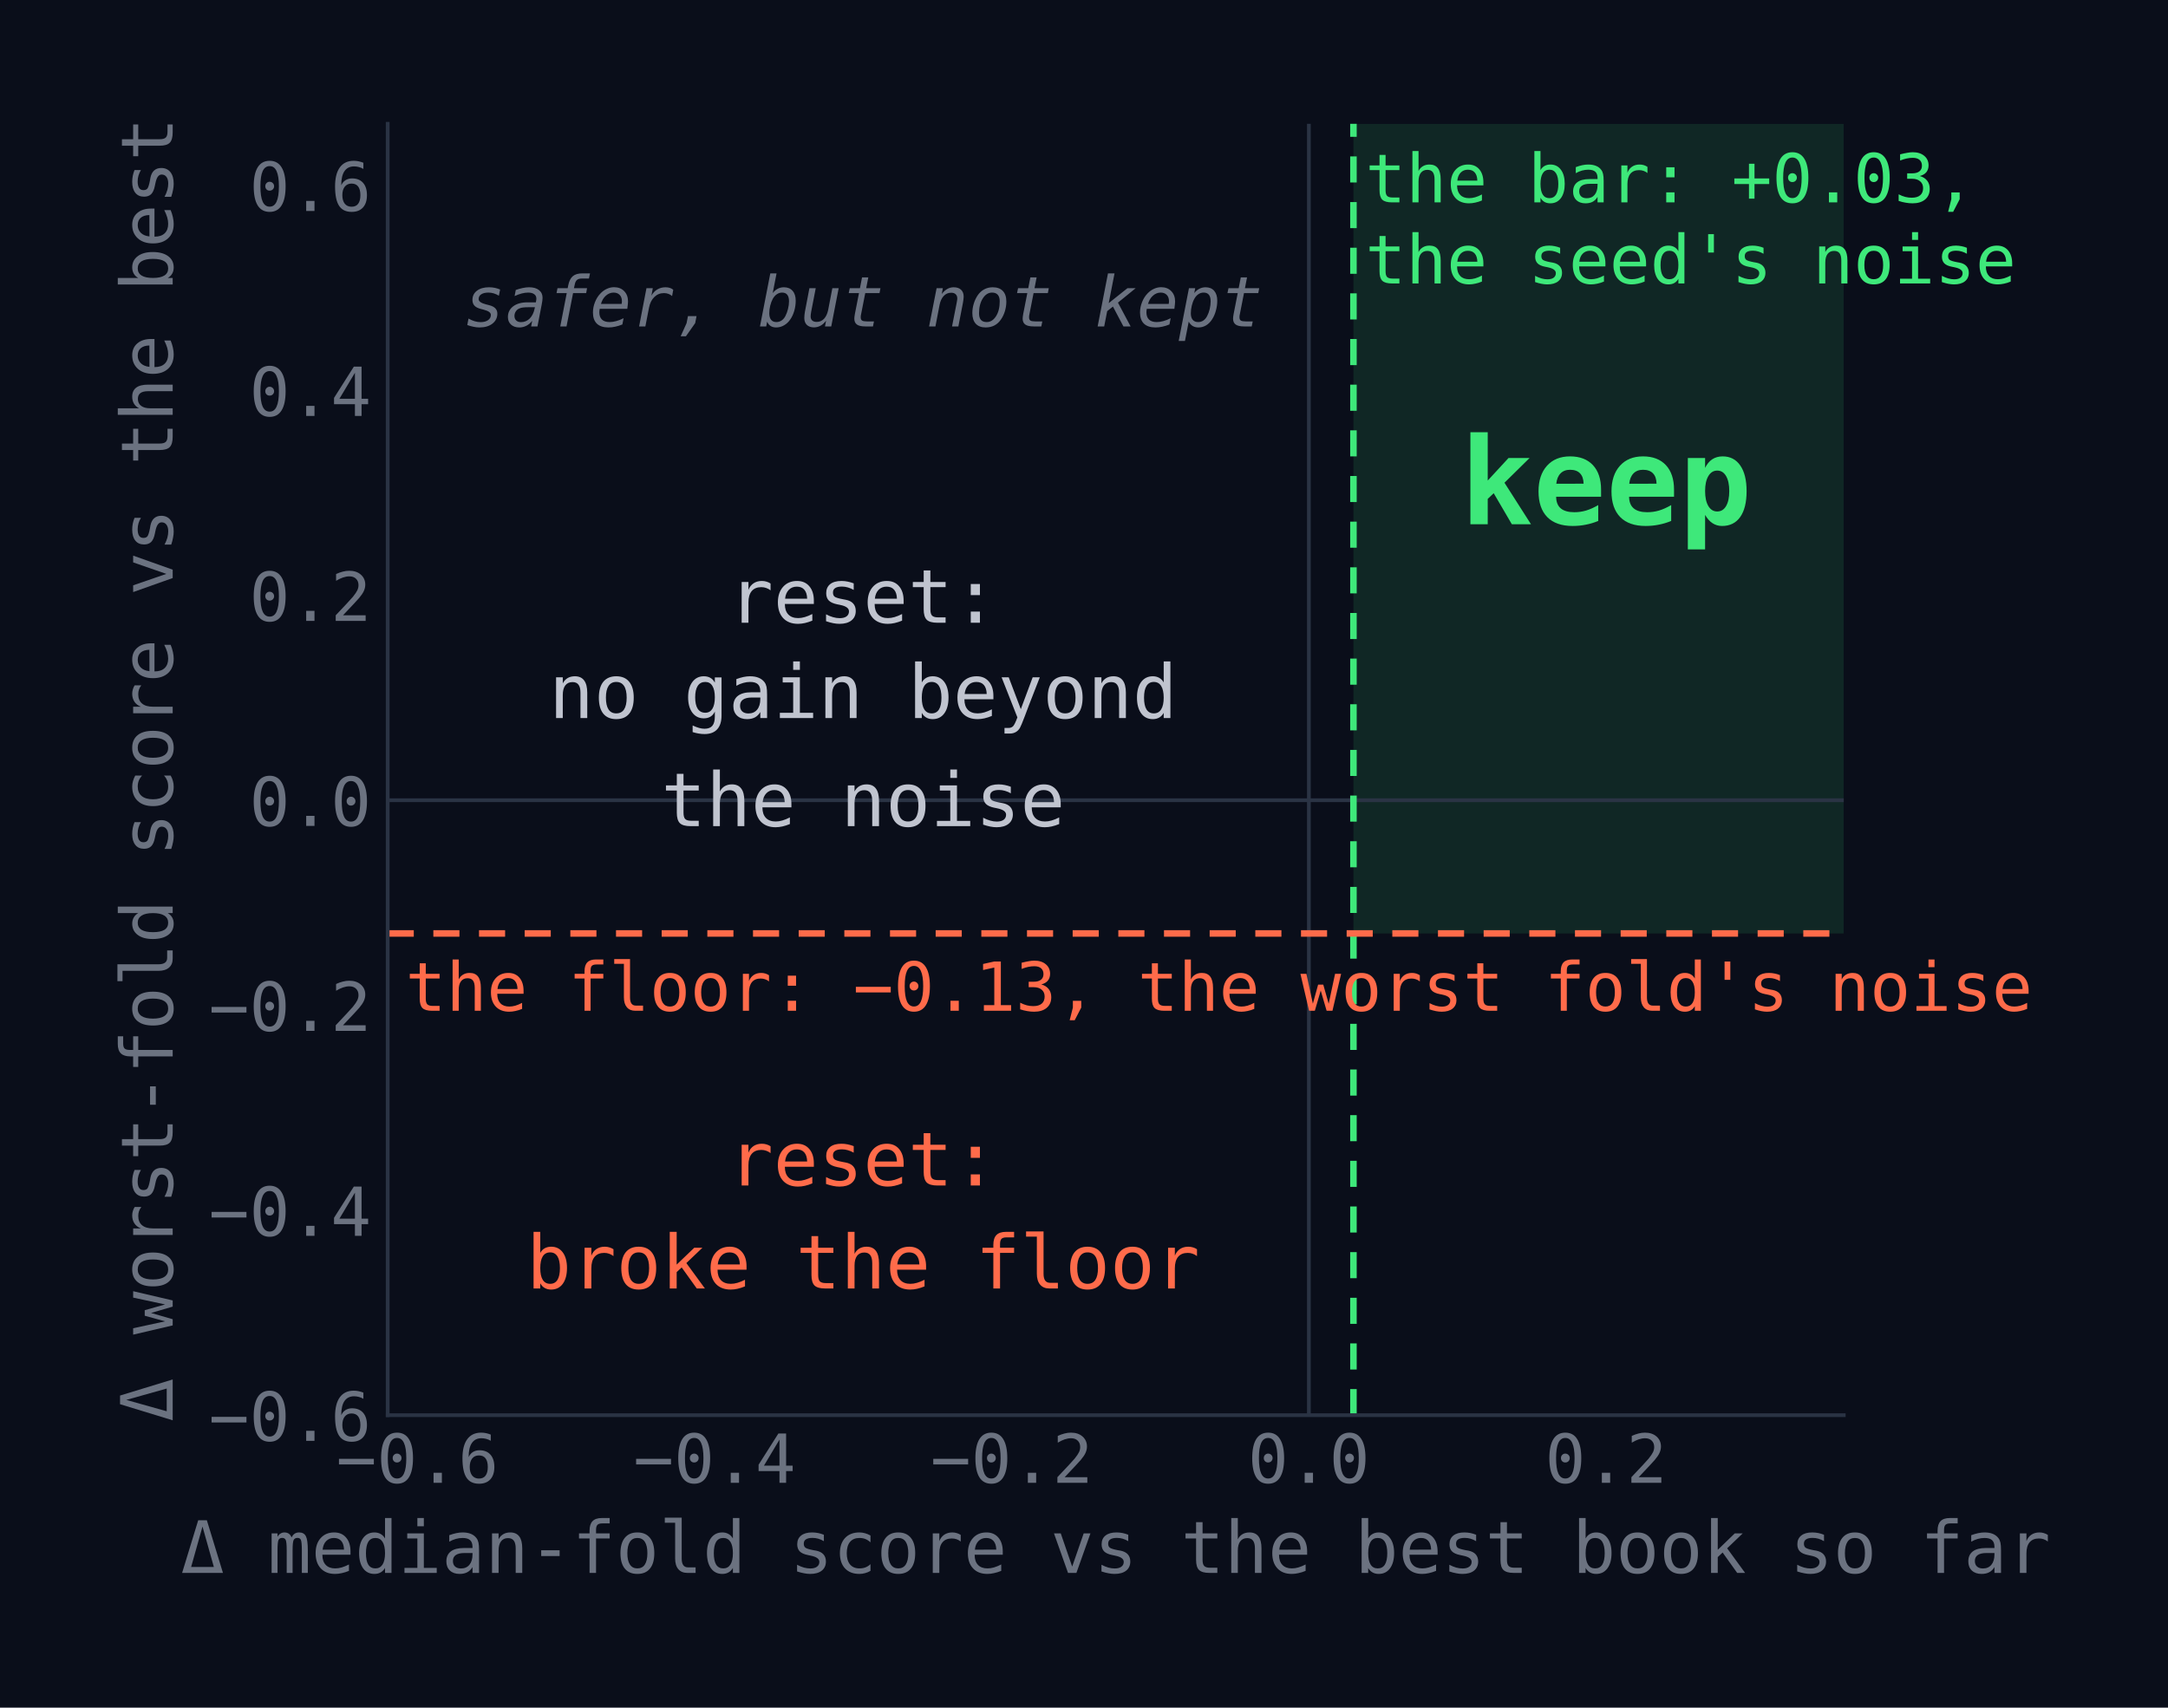
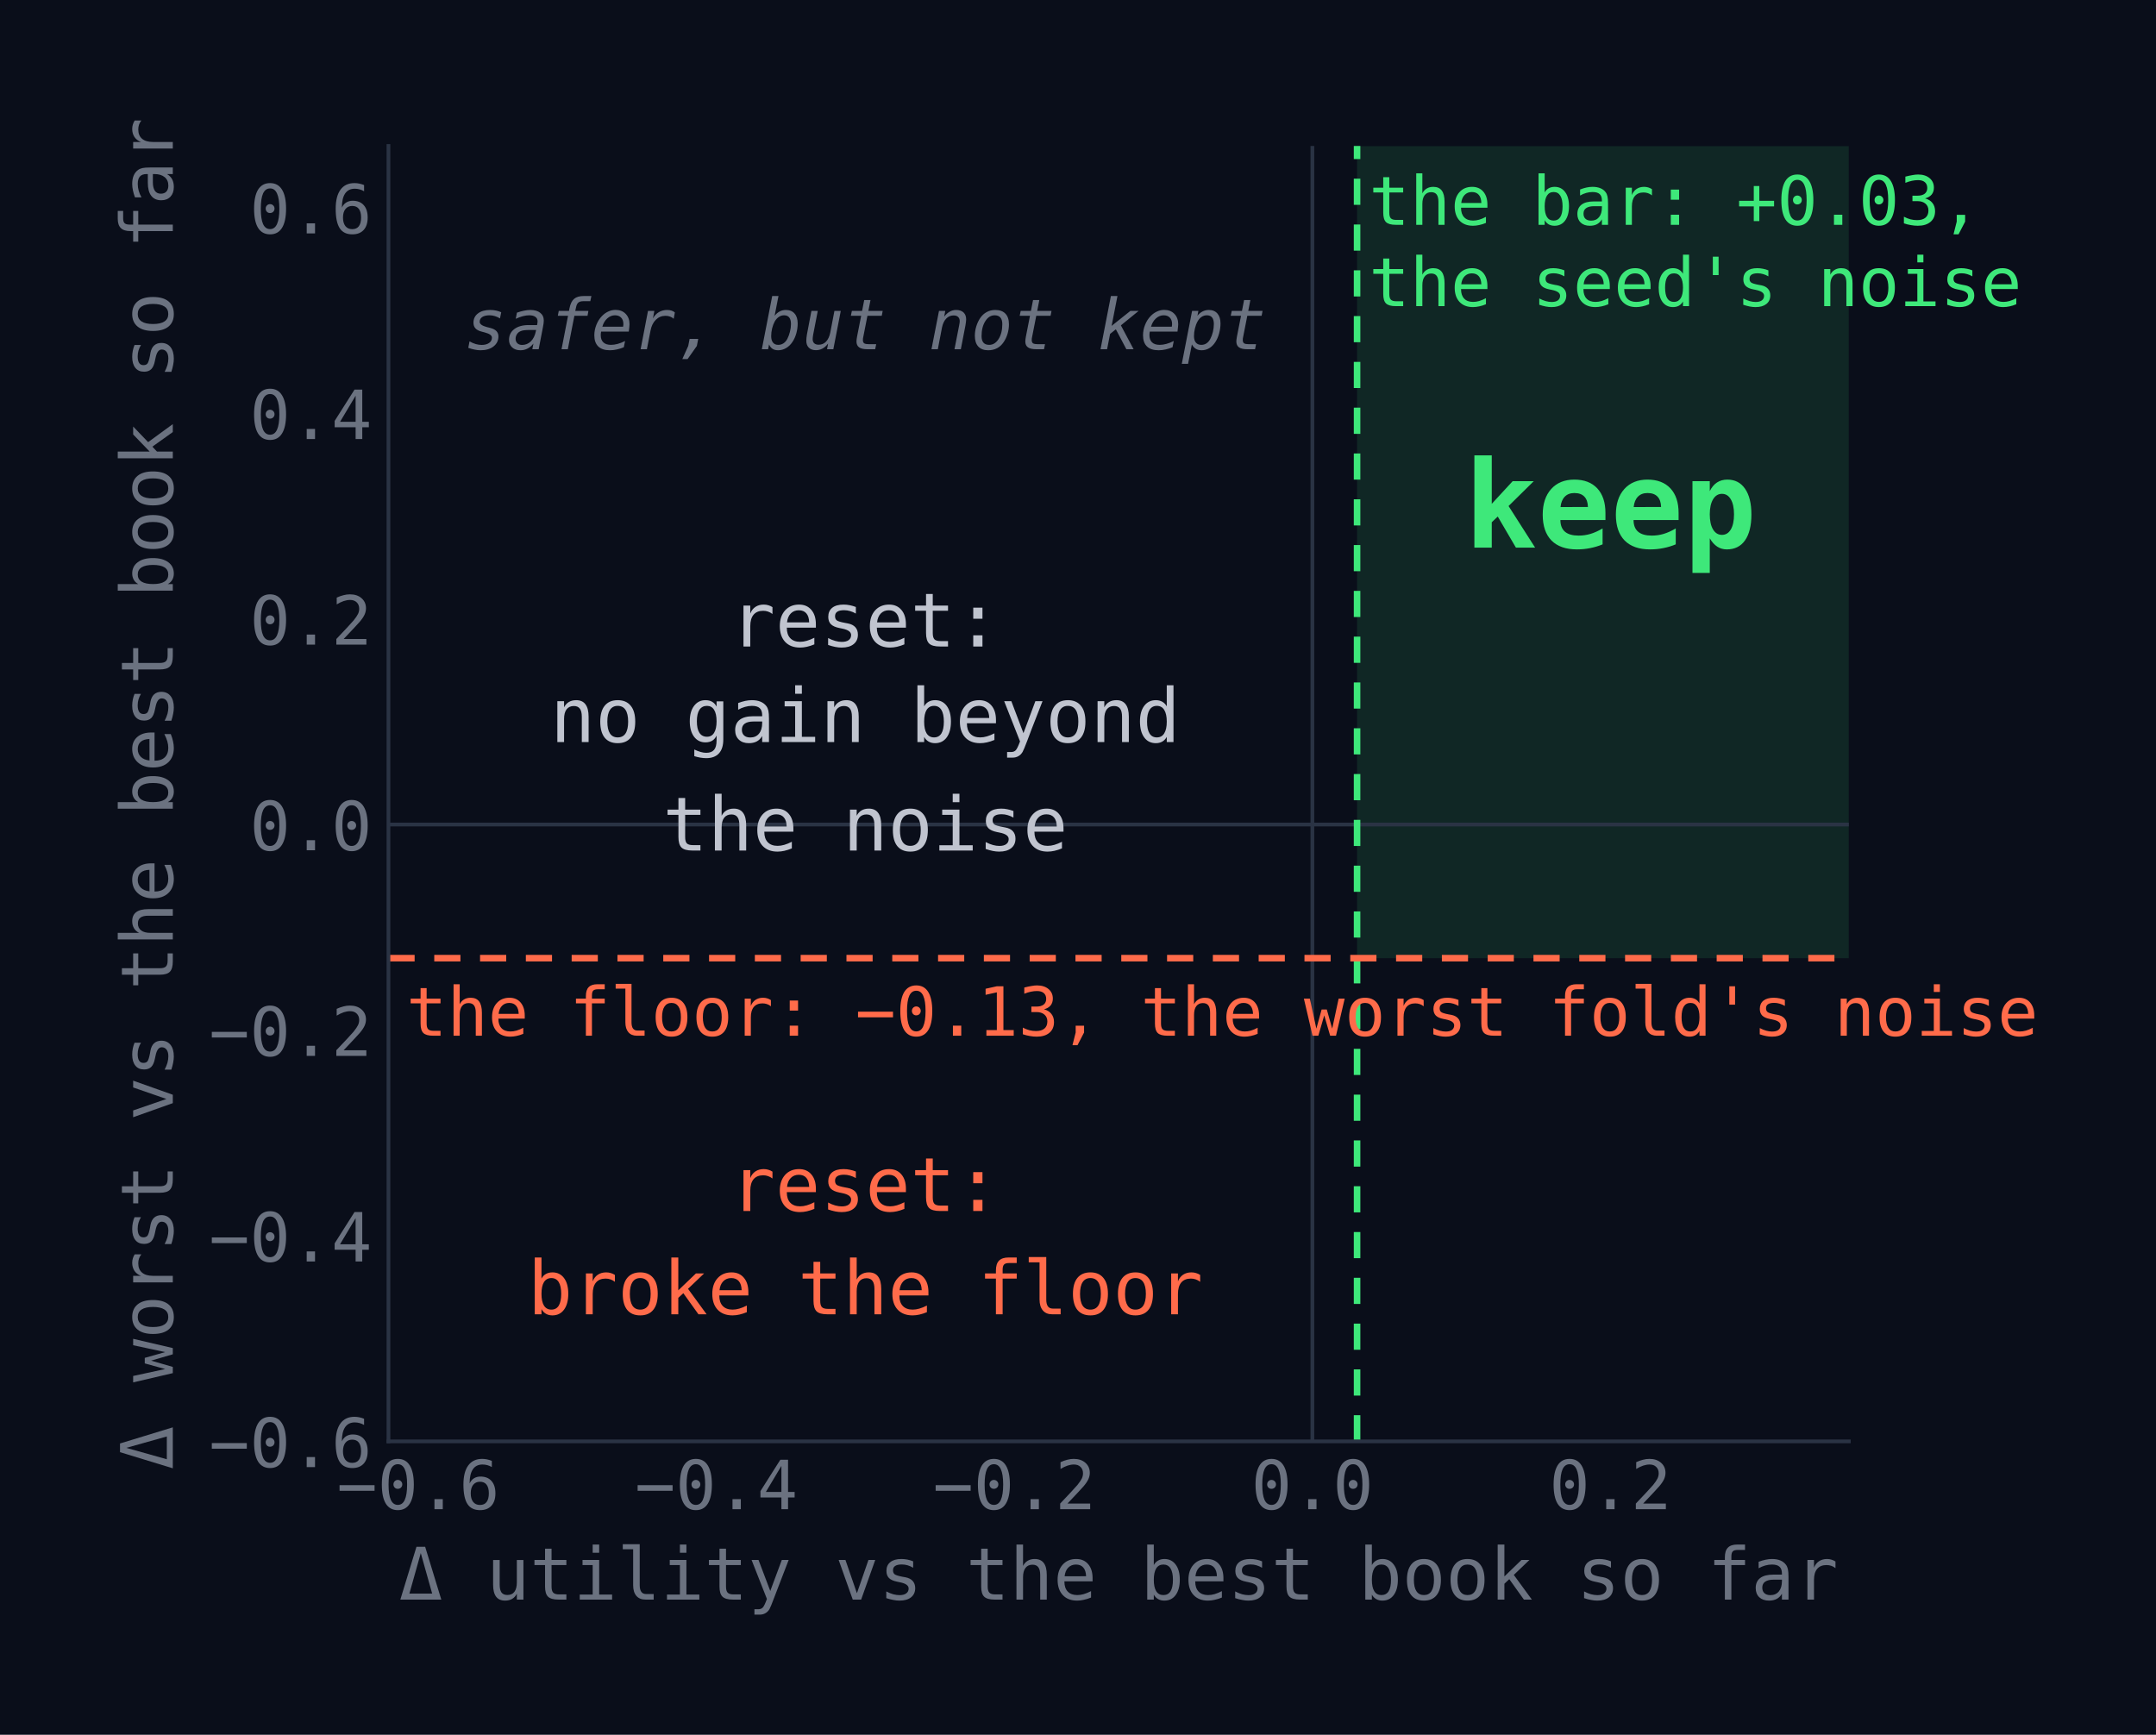
- <svg xmlns="http://www.w3.org/2000/svg" width="465.268pt" height="366.556pt" viewBox="0 0 465.268 366.556" version="1.1">
+ <svg xmlns="http://www.w3.org/2000/svg" width="461.323pt" height="371.222pt" viewBox="0 0 461.323 371.222" version="1.1">
  <defs>
    <style type="text/css">*{stroke-linejoin: round; stroke-linecap: butt}</style>
  </defs>
  <g id="figure_1">
    <g id="patch_1">
-       <path d="M -0 366.556  L 465.268 366.556  L 465.268 0  L -0 0  z " style="fill: #0a0e1a" />
+       <path d="M 0 371.222  L 461.323 371.222  L 461.323 0  L 0 0  z " style="fill: #0a0e1a" />
    </g>
    <g id="axes_1">
      <g id="patch_2">
-         <path d="M 83.201 303.772  L 395.681 303.772  L 395.681 26.572  L 83.201 26.572  z " style="fill: #0a0e1a" />
+         <path d="M 83.119 308.438  L 395.599 308.438  L 395.599 31.238  L 83.119 31.238  z " style="fill: #0a0e1a" />
      </g>
      <g id="patch_3">
-         <path d="M 290.459 200.372  L 395.681 200.372  L 395.681 26.572  L 290.459 26.572  z " clip-path="url(#p18fa310273)" style="fill: #3ee87a; opacity: 0.12" />
+         <path d="M 290.376 205.038  L 395.599 205.038  L 395.599 31.238  L 290.376 31.238  z " clip-path="url(#p4fccdef4fc)" style="fill: #3ee87a; opacity: 0.12" />
      </g>
      <g id="line2d_1">
-         <path d="M 83.201 171.772  L 395.681 171.772  " clip-path="url(#p18fa310273)" style="fill: none; stroke: #2a3344; stroke-width: 0.8; stroke-linecap: square" />
+         <path d="M 83.119 176.438  L 395.599 176.438  " clip-path="url(#p4fccdef4fc)" style="fill: none; stroke: #2a3344; stroke-width: 0.8; stroke-linecap: square" />
      </g>
      <g id="line2d_2">
-         <path d="M 280.893 303.772  L 280.893 26.572  " clip-path="url(#p18fa310273)" style="fill: none; stroke: #2a3344; stroke-width: 0.8; stroke-linecap: square" />
+         <path d="M 280.81 308.438  L 280.81 31.238  " clip-path="url(#p4fccdef4fc)" style="fill: none; stroke: #2a3344; stroke-width: 0.8; stroke-linecap: square" />
      </g>
      <g id="matplotlib.axis_1">
        <g id="xtick_1">
          <g id="line2d_3" />
          <g id="text_1">
-             <text style="font-size: 14.5px; font-family: 'IBM Plex Mono', 'DejaVu Sans Mono', monospace; text-anchor: middle; fill: #6b7280" x="89.579" y="318.289" transform="rotate(-0 89.57851 318.2889)">−0.6</text>
+             <text style="font-size: 14.5px; font-family: 'IBM Plex Mono', 'DejaVu Sans Mono', monospace; text-anchor: middle; fill: #6b7280" x="89.496" y="322.955" transform="rotate(-0 89.49617 322.9546)">−0.6</text>
          </g>
        </g>
        <g id="xtick_2">
          <g id="line2d_4" />
          <g id="text_2">
-             <text style="font-size: 14.5px; font-family: 'IBM Plex Mono', 'DejaVu Sans Mono', monospace; text-anchor: middle; fill: #6b7280" x="153.35" y="318.289" transform="rotate(-0 153.3499 318.2889)">−0.4</text>
+             <text style="font-size: 14.5px; font-family: 'IBM Plex Mono', 'DejaVu Sans Mono', monospace; text-anchor: middle; fill: #6b7280" x="153.268" y="322.955" transform="rotate(-0 153.2676 322.9546)">−0.4</text>
          </g>
        </g>
        <g id="xtick_3">
          <g id="line2d_5" />
          <g id="text_3">
-             <text style="font-size: 14.5px; font-family: 'IBM Plex Mono', 'DejaVu Sans Mono', monospace; text-anchor: middle; fill: #6b7280" x="217.121" y="318.289" transform="rotate(-0 217.1214 318.2889)">−0.2</text>
+             <text style="font-size: 14.5px; font-family: 'IBM Plex Mono', 'DejaVu Sans Mono', monospace; text-anchor: middle; fill: #6b7280" x="217.039" y="322.955" transform="rotate(-0 217.039 322.9546)">−0.2</text>
          </g>
        </g>
        <g id="xtick_4">
          <g id="line2d_6" />
          <g id="text_4">
-             <text style="font-size: 14.5px; font-family: 'IBM Plex Mono', 'DejaVu Sans Mono', monospace; text-anchor: middle; fill: #6b7280" x="280.893" y="318.289" transform="rotate(-0 280.8928 318.2889)">0.0</text>
+             <text style="font-size: 14.5px; font-family: 'IBM Plex Mono', 'DejaVu Sans Mono', monospace; text-anchor: middle; fill: #6b7280" x="280.81" y="322.955" transform="rotate(-0 280.8105 322.9546)">0.0</text>
          </g>
        </g>
        <g id="xtick_5">
          <g id="line2d_7" />
          <g id="text_5">
-             <text style="font-size: 14.5px; font-family: 'IBM Plex Mono', 'DejaVu Sans Mono', monospace; text-anchor: middle; fill: #6b7280" x="344.664" y="318.289" transform="rotate(-0 344.6642 318.2889)">0.2</text>
+             <text style="font-size: 14.5px; font-family: 'IBM Plex Mono', 'DejaVu Sans Mono', monospace; text-anchor: middle; fill: #6b7280" x="344.582" y="322.955" transform="rotate(-0 344.5819 322.9546)">0.2</text>
          </g>
        </g>
        <g id="text_6">
-           <text style="font-size: 15.5px; font-family: 'IBM Plex Mono', 'DejaVu Sans Mono', monospace; text-anchor: middle; fill: #6b7280" x="239.441" y="337.632" transform="rotate(-0 239.4414 337.6322)">Δ median-fold score vs the best book so far</text>
+           <text style="font-size: 15.5px; font-family: 'IBM Plex Mono', 'DejaVu Sans Mono', monospace; text-anchor: middle; fill: #6b7280" x="239.359" y="342.298" transform="rotate(-0 239.359 342.2979)">Δ utility vs the best book so far</text>
        </g>
      </g>
      <g id="matplotlib.axis_2">
        <g id="ytick_1">
          <g id="line2d_8" />
          <g id="text_7">
-             <text style="font-size: 14.5px; font-family: 'IBM Plex Mono', 'DejaVu Sans Mono', monospace; text-anchor: end; fill: #6b7280" x="79.701" y="309.281" transform="rotate(-0 79.70137 309.2806)">−0.6</text>
+             <text style="font-size: 14.5px; font-family: 'IBM Plex Mono', 'DejaVu Sans Mono', monospace; text-anchor: end; fill: #6b7280" x="79.619" y="313.946" transform="rotate(-0 79.61902 313.9463)">−0.6</text>
          </g>
        </g>
        <g id="ytick_2">
          <g id="line2d_9" />
          <g id="text_8">
-             <text style="font-size: 14.5px; font-family: 'IBM Plex Mono', 'DejaVu Sans Mono', monospace; text-anchor: end; fill: #6b7280" x="79.701" y="265.281" transform="rotate(-0 79.70137 265.2806)">−0.4</text>
+             <text style="font-size: 14.5px; font-family: 'IBM Plex Mono', 'DejaVu Sans Mono', monospace; text-anchor: end; fill: #6b7280" x="79.619" y="269.946" transform="rotate(-0 79.61902 269.9463)">−0.4</text>
          </g>
        </g>
        <g id="ytick_3">
          <g id="line2d_10" />
          <g id="text_9">
-             <text style="font-size: 14.5px; font-family: 'IBM Plex Mono', 'DejaVu Sans Mono', monospace; text-anchor: end; fill: #6b7280" x="79.701" y="221.281" transform="rotate(-0 79.70137 221.2806)">−0.2</text>
+             <text style="font-size: 14.5px; font-family: 'IBM Plex Mono', 'DejaVu Sans Mono', monospace; text-anchor: end; fill: #6b7280" x="79.619" y="225.946" transform="rotate(-0 79.61902 225.9463)">−0.2</text>
          </g>
        </g>
        <g id="ytick_4">
          <g id="line2d_11" />
          <g id="text_10">
-             <text style="font-size: 14.5px; font-family: 'IBM Plex Mono', 'DejaVu Sans Mono', monospace; text-anchor: end; fill: #6b7280" x="79.701" y="177.281" transform="rotate(-0 79.70137 177.2806)">0.0</text>
+             <text style="font-size: 14.5px; font-family: 'IBM Plex Mono', 'DejaVu Sans Mono', monospace; text-anchor: end; fill: #6b7280" x="79.619" y="181.946" transform="rotate(-0 79.61902 181.9463)">0.0</text>
          </g>
        </g>
        <g id="ytick_5">
          <g id="line2d_12" />
          <g id="text_11">
-             <text style="font-size: 14.5px; font-family: 'IBM Plex Mono', 'DejaVu Sans Mono', monospace; text-anchor: end; fill: #6b7280" x="79.701" y="133.281" transform="rotate(-0 79.70137 133.2806)">0.2</text>
+             <text style="font-size: 14.5px; font-family: 'IBM Plex Mono', 'DejaVu Sans Mono', monospace; text-anchor: end; fill: #6b7280" x="79.619" y="137.946" transform="rotate(-0 79.61902 137.9463)">0.2</text>
          </g>
        </g>
        <g id="ytick_6">
          <g id="line2d_13" />
          <g id="text_12">
-             <text style="font-size: 14.5px; font-family: 'IBM Plex Mono', 'DejaVu Sans Mono', monospace; text-anchor: end; fill: #6b7280" x="79.701" y="89.281" transform="rotate(-0 79.70137 89.28057)">0.4</text>
+             <text style="font-size: 14.5px; font-family: 'IBM Plex Mono', 'DejaVu Sans Mono', monospace; text-anchor: end; fill: #6b7280" x="79.619" y="93.946" transform="rotate(-0 79.61902 93.94631)">0.4</text>
          </g>
        </g>
        <g id="ytick_7">
          <g id="line2d_14" />
          <g id="text_13">
-             <text style="font-size: 14.5px; font-family: 'IBM Plex Mono', 'DejaVu Sans Mono', monospace; text-anchor: end; fill: #6b7280" x="79.701" y="45.281" transform="rotate(-0 79.70137 45.28057)">0.6</text>
+             <text style="font-size: 14.5px; font-family: 'IBM Plex Mono', 'DejaVu Sans Mono', monospace; text-anchor: end; fill: #6b7280" x="79.619" y="49.946" transform="rotate(-0 79.61902 49.94631)">0.6</text>
          </g>
        </g>
        <g id="text_14">
-           <text style="font-size: 15.5px; font-family: 'IBM Plex Mono', 'DejaVu Sans Mono', monospace; text-anchor: middle; fill: #6b7280" x="37.06" y="165.172" transform="rotate(-90 37.05992 165.1723)">Δ worst-fold score vs the best</text>
+           <text style="font-size: 15.5px; font-family: 'IBM Plex Mono', 'DejaVu Sans Mono', monospace; text-anchor: middle; fill: #6b7280" x="36.978" y="169.838" transform="rotate(-90 36.97758 169.838)">Δ worst vs the best book so far</text>
        </g>
      </g>
      <g id="line2d_15">
-         <path d="M 290.459 303.772  L 290.459 26.572  " clip-path="url(#p18fa310273)" style="fill: none; stroke-dasharray: 5.6,4.2; stroke-dashoffset: 0; stroke: #3ee87a; stroke-width: 1.4" />
+         <path d="M 290.376 308.438  L 290.376 31.238  " clip-path="url(#p4fccdef4fc)" style="fill: none; stroke-dasharray: 5.6,4.2; stroke-dashoffset: 0; stroke: #3ee87a; stroke-width: 1.4" />
      </g>
      <g id="line2d_16">
-         <path d="M 83.201 200.372  L 395.681 200.372  " clip-path="url(#p18fa310273)" style="fill: none; stroke-dasharray: 5.6,4.2; stroke-dashoffset: 0; stroke: #ff6b4a; stroke-width: 1.4" />
+         <path d="M 83.119 205.038  L 395.599 205.038  " clip-path="url(#p4fccdef4fc)" style="fill: none; stroke-dasharray: 5.6,4.2; stroke-dashoffset: 0; stroke: #ff6b4a; stroke-width: 1.4" />
      </g>
      <g id="patch_4">
-         <path d="M 83.201 303.772  L 83.201 26.572  " style="fill: none; stroke: #2a3344; stroke-width: 0.8; stroke-linejoin: miter; stroke-linecap: square" />
+         <path d="M 83.119 308.438  L 83.119 31.238  " style="fill: none; stroke: #2a3344; stroke-width: 0.8; stroke-linejoin: miter; stroke-linecap: square" />
      </g>
      <g id="patch_5">
-         <path d="M 83.201 303.772  L 395.681 303.772  " style="fill: none; stroke: #2a3344; stroke-width: 0.8; stroke-linejoin: miter; stroke-linecap: square" />
+         <path d="M 83.119 308.438  L 395.599 308.438  " style="fill: none; stroke: #2a3344; stroke-width: 0.8; stroke-linejoin: miter; stroke-linecap: square" />
      </g>
      <g id="text_15">
-         <text style="font-size: 14.5px; font-family: 'IBM Plex Mono', 'DejaVu Sans Mono', monospace; fill: #3ee87a" transform="translate(293.0094 43.44142)">the bar: +0.03,</text>
-         <text style="font-size: 14.5px; font-family: 'IBM Plex Mono', 'DejaVu Sans Mono', monospace; fill: #3ee87a" transform="translate(293.0094 60.84538)">the seed's noise</text>
+         <text style="font-size: 14.5px; font-family: 'IBM Plex Mono', 'DejaVu Sans Mono', monospace; fill: #3ee87a" transform="translate(292.927 48.10716)">the bar: +0.03,</text>
+         <text style="font-size: 14.5px; font-family: 'IBM Plex Mono', 'DejaVu Sans Mono', monospace; fill: #3ee87a" transform="translate(292.927 65.51112)">the seed's noise</text>
      </g>
      <g id="text_16">
-         <text style="font-size: 14.5px; font-family: 'IBM Plex Mono', 'DejaVu Sans Mono', monospace; text-anchor: start; fill: #ff6b4a" x="87.028" y="216.967" transform="rotate(-0 87.02765 216.967)">the floor: −0.13, the worst fold's noise</text>
+         <text style="font-size: 14.5px; font-family: 'IBM Plex Mono', 'DejaVu Sans Mono', monospace; text-anchor: start; fill: #ff6b4a" x="86.945" y="221.633" transform="rotate(-0 86.94531 221.6328)">the floor: −0.13, the worst fold's noise</text>
      </g>
      <g id="text_17">
-         <text style="font-weight: 700; font-size: 26px; font-family: 'IBM Plex Mono', 'DejaVu Sans Mono', monospace; text-anchor: middle; fill: #3ee87a" x="344.664" y="112.527" transform="rotate(-0 344.6642 112.5272)">keep</text>
+         <text style="font-weight: 700; font-size: 26px; font-family: 'IBM Plex Mono', 'DejaVu Sans Mono', monospace; text-anchor: middle; fill: #3ee87a" x="344.582" y="117.193" transform="rotate(-0 344.5819 117.1929)">keep</text>
      </g>
      <g id="text_18">
-         <text style="font-size: 16px; font-family: 'IBM Plex Mono', 'DejaVu Sans Mono', monospace; fill: #c0c4cf" transform="translate(156.3382 133.676)">reset:</text>
-         <text style="font-size: 16px; font-family: 'IBM Plex Mono', 'DejaVu Sans Mono', monospace; fill: #c0c4cf" transform="translate(117.8082 154.1323)">no gain beyond</text>
-         <text style="font-size: 16px; font-family: 'IBM Plex Mono', 'DejaVu Sans Mono', monospace; fill: #c0c4cf" transform="translate(141.8894 177.3373)">the noise</text>
+         <text style="font-size: 16px; font-family: 'IBM Plex Mono', 'DejaVu Sans Mono', monospace; fill: #c0c4cf" transform="translate(156.2558 138.3418)">reset:</text>
+         <text style="font-size: 16px; font-family: 'IBM Plex Mono', 'DejaVu Sans Mono', monospace; fill: #c0c4cf" transform="translate(117.7258 158.798)">no gain beyond</text>
+         <text style="font-size: 16px; font-family: 'IBM Plex Mono', 'DejaVu Sans Mono', monospace; fill: #c0c4cf" transform="translate(141.8071 182.003)">the noise</text>
      </g>
      <g id="text_19">
-         <text style="font-size: 16px; font-family: 'IBM Plex Mono', 'DejaVu Sans Mono', monospace; fill: #ff6b4a" transform="translate(156.3382 254.476)">reset:</text>
-         <text style="font-size: 16px; font-family: 'IBM Plex Mono', 'DejaVu Sans Mono', monospace; fill: #ff6b4a" transform="translate(112.9919 276.5798)">broke the floor</text>
+         <text style="font-size: 16px; font-family: 'IBM Plex Mono', 'DejaVu Sans Mono', monospace; fill: #ff6b4a" transform="translate(156.2558 259.1418)">reset:</text>
+         <text style="font-size: 16px; font-family: 'IBM Plex Mono', 'DejaVu Sans Mono', monospace; fill: #ff6b4a" transform="translate(112.9096 281.2455)">broke the floor</text>
      </g>
      <g id="text_20">
-         <text style="font-style: italic; font-size: 15px; font-family: 'IBM Plex Mono', 'DejaVu Sans Mono', monospace; text-anchor: middle; fill: #6b7280" x="185.236" y="70.069" transform="rotate(-0 185.2357 70.06934)">safer, but not kept</text>
+         <text style="font-style: italic; font-size: 15px; font-family: 'IBM Plex Mono', 'DejaVu Sans Mono', monospace; text-anchor: middle; fill: #6b7280" x="185.153" y="74.735" transform="rotate(-0 185.1533 74.73508)">safer, but not kept</text>
      </g>
    </g>
  </g>
  <defs>
-     <clipPath id="p18fa310273">
-       <rect x="83.201" y="26.572" width="312.48" height="277.2" />
+     <clipPath id="p4fccdef4fc">
+       <rect x="83.119" y="31.238" width="312.48" height="277.2" />
    </clipPath>
  </defs>
</svg>
